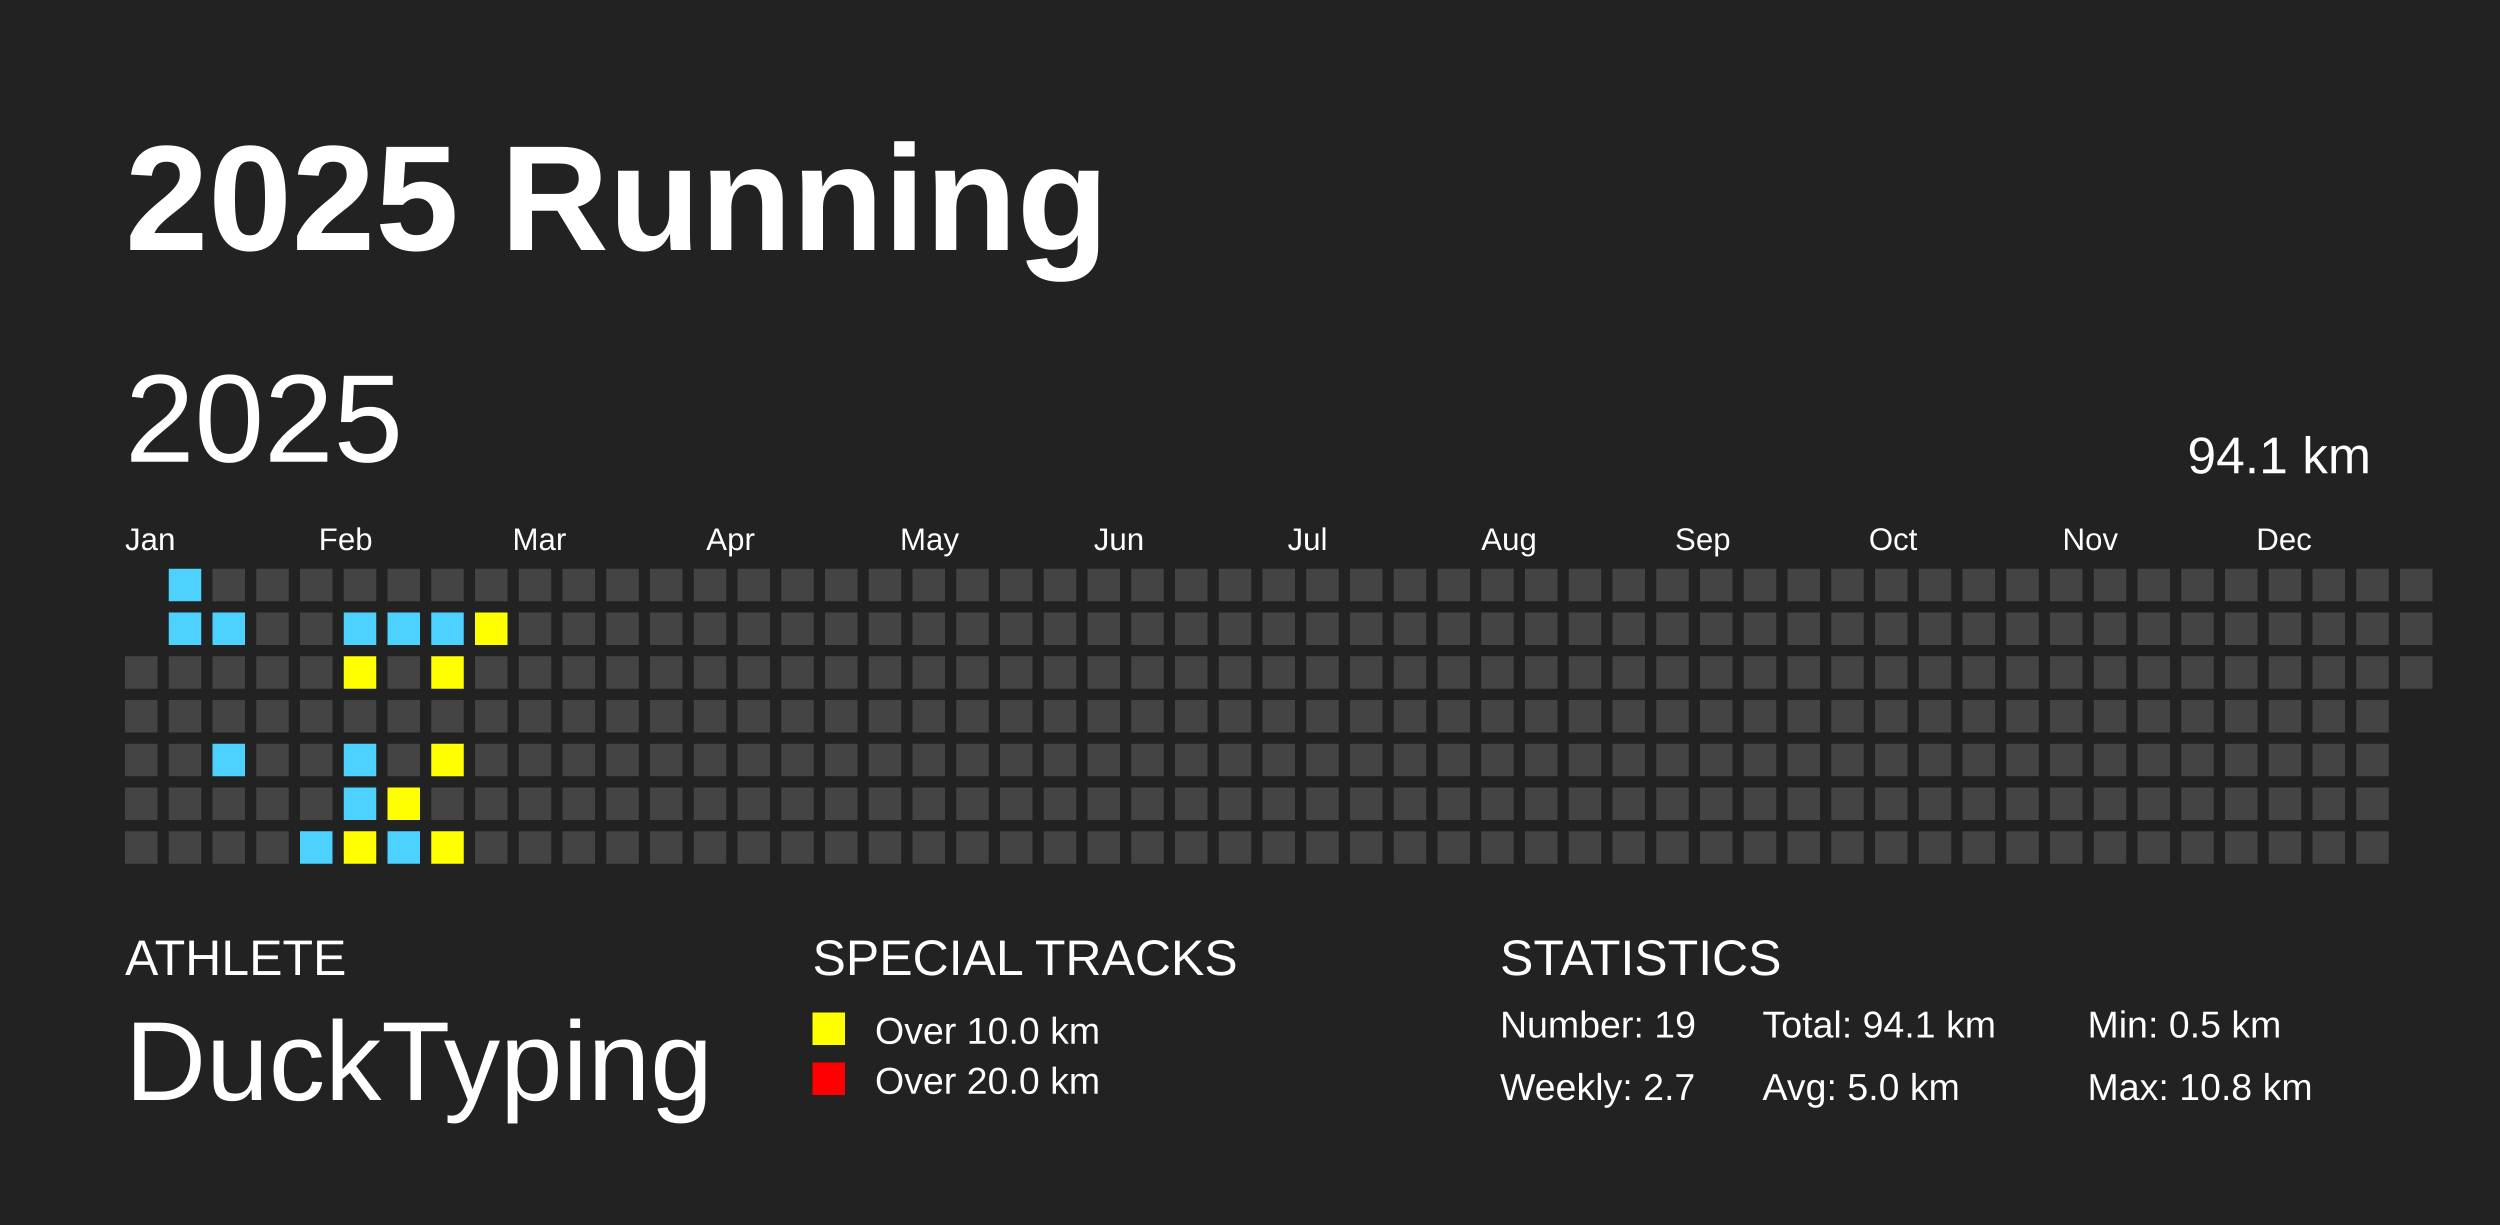
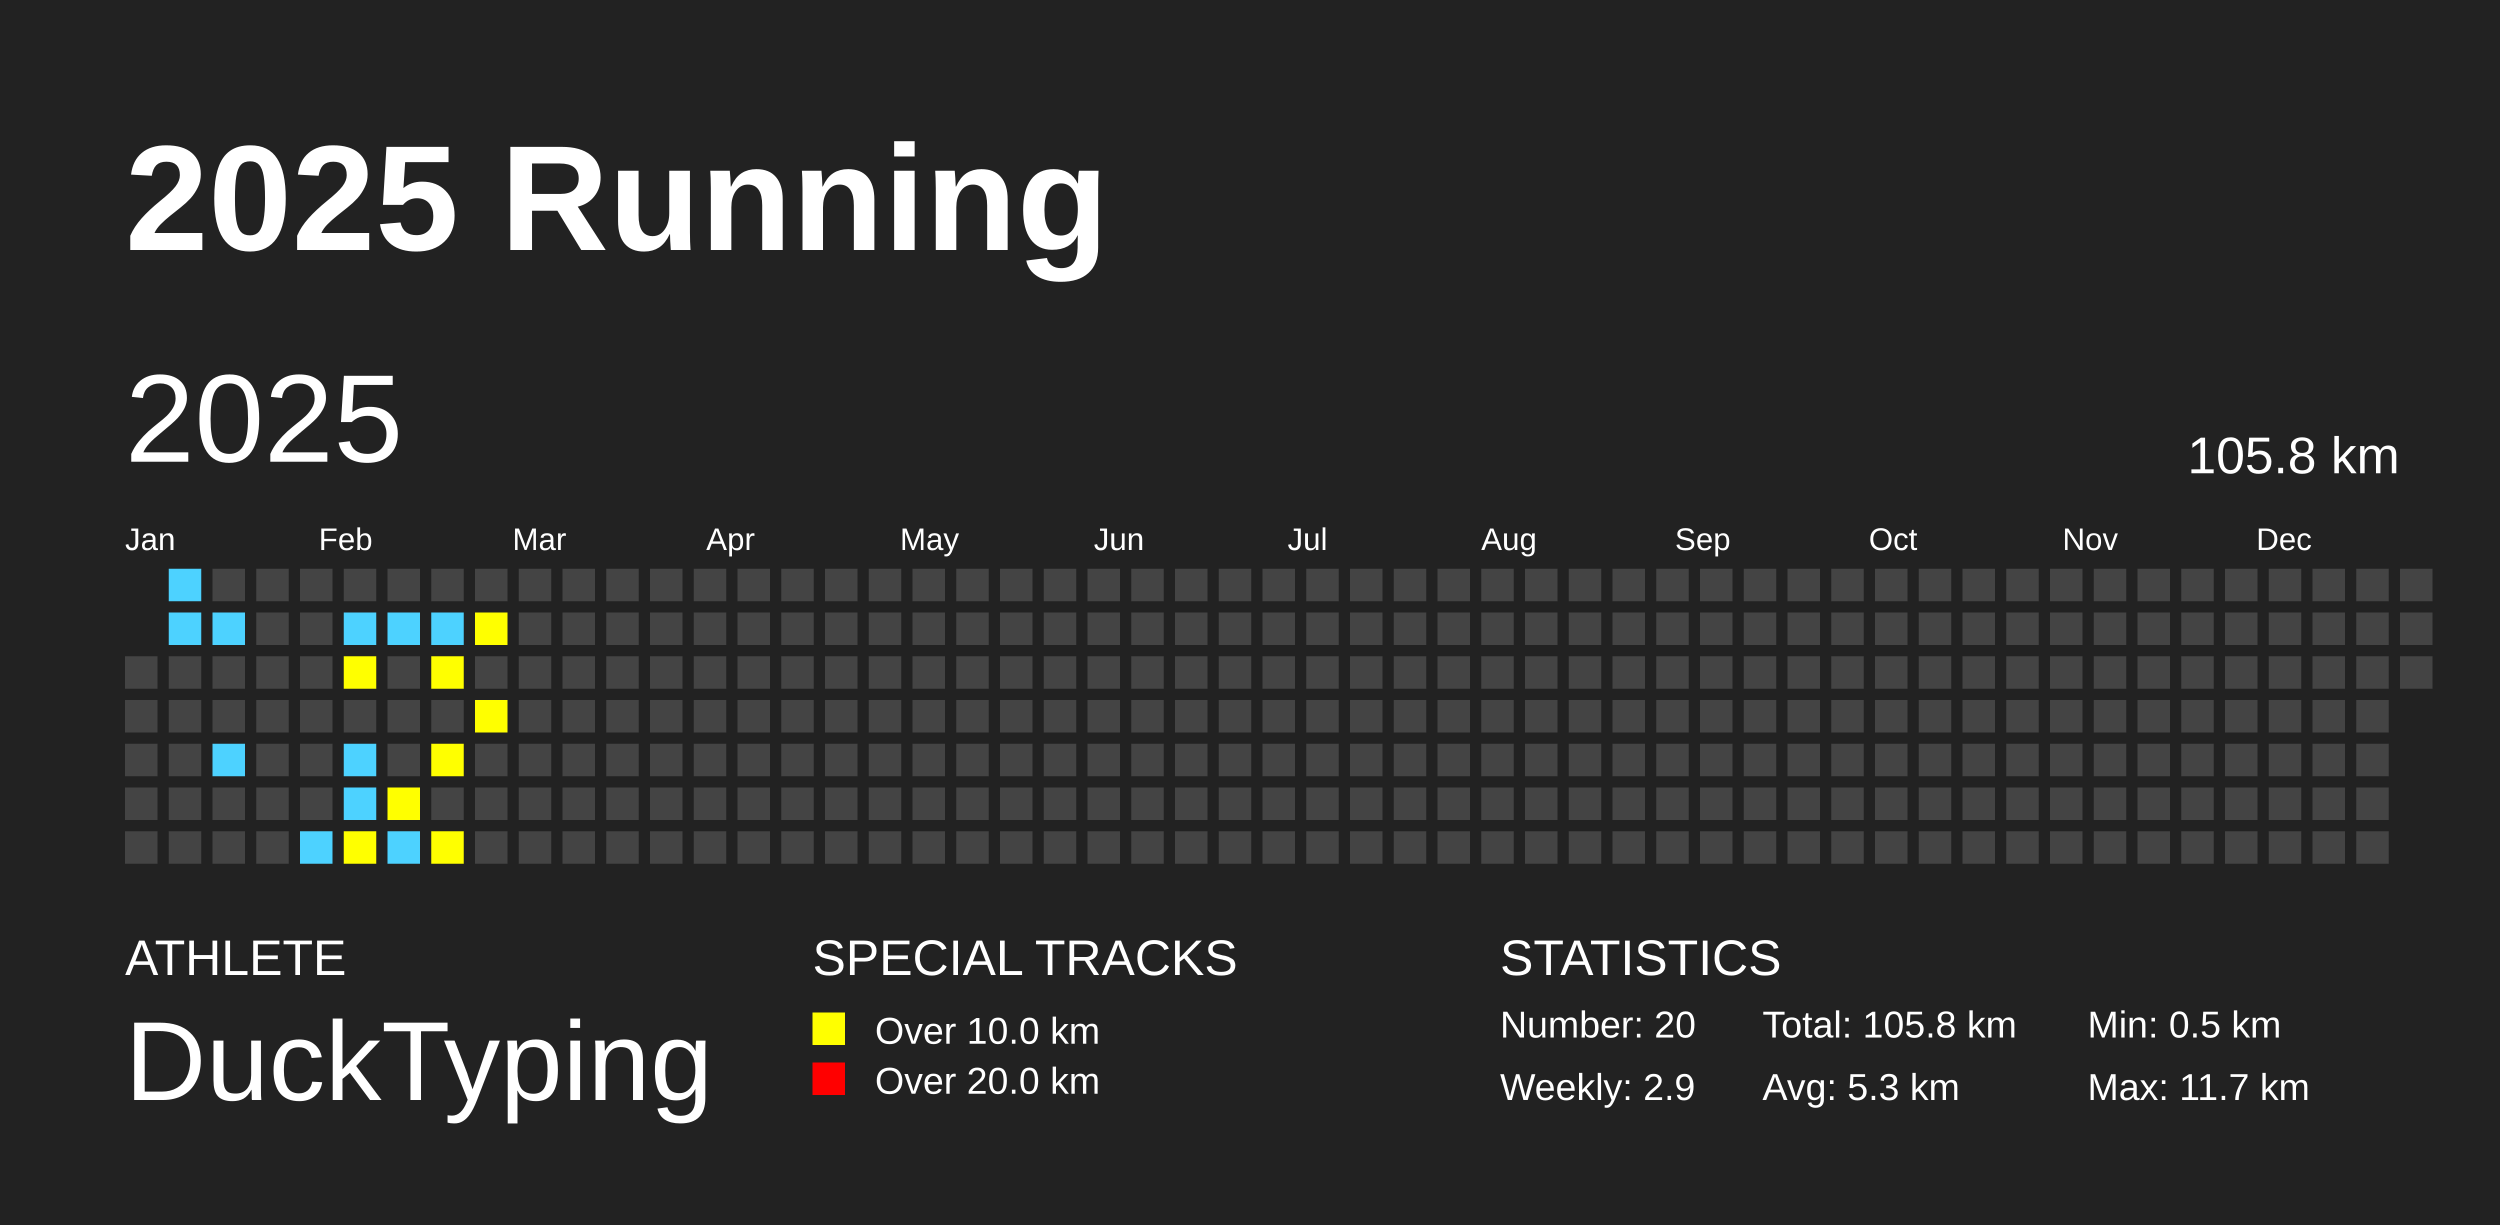
<svg xmlns="http://www.w3.org/2000/svg" baseProfile="full" height="98mm" version="1.1" viewBox="0,0,200,98" width="200mm">
  <defs />
  <rect fill="#222222" height="98" width="200" x="0" y="0" />
  <text fill="#FFFFFF" style="font-size:12px; font-family:Arial; font-weight:bold;" x="10" y="20">2025 Running</text>
  <text fill="#FFFFFF" style="font-size:4px; font-family:Arial" x="10" y="78">ATHLETE</text>
  <text fill="#FFFFFF" style="font-size:9px; font-family:Arial" x="10" y="88">DuckTyping</text>
  <text fill="#FFFFFF" style="font-size:4px; font-family:Arial" x="65" y="78">SPECIAL TRACKS</text>
  <rect fill="yellow" height="2.6" width="2.6" x="65" y="81" />
  <text fill="#FFFFFF" style="font-size:3px; font-family:Arial" x="70" y="83.5">Over 10.0 km</text>
  <rect fill="red" height="2.6" width="2.6" x="65" y="85" />
  <text fill="#FFFFFF" style="font-size:3px; font-family:Arial" x="70" y="87.5">Over 20.0 km</text>
  <text fill="#FFFFFF" style="font-size:4px; font-family:Arial" x="120" y="78">STATISTICS</text>
-   <text fill="#FFFFFF" style="font-size:3px; font-family:Arial" x="120" y="83">Number: 19</text>
-   <text fill="#FFFFFF" style="font-size:3px; font-family:Arial" x="120" y="88">Weekly: 2.7</text>
-   <text fill="#FFFFFF" style="font-size:3px; font-family:Arial" x="141" y="83">Total: 94.1 km</text>
-   <text fill="#FFFFFF" style="font-size:3px; font-family:Arial" x="141" y="88">Avg: 5.0 km</text>
+   <text fill="#FFFFFF" style="font-size:3px; font-family:Arial" x="120" y="83">Number: 20</text>
+   <text fill="#FFFFFF" style="font-size:3px; font-family:Arial" x="120" y="88">Weekly: 2.9</text>
+   <text fill="#FFFFFF" style="font-size:3px; font-family:Arial" x="141" y="83">Total: 105.8 km</text>
+   <text fill="#FFFFFF" style="font-size:3px; font-family:Arial" x="141" y="88">Avg: 5.3 km</text>
  <text fill="#FFFFFF" style="font-size:3px; font-family:Arial" x="167" y="83">Min: 0.5 km</text>
-   <text fill="#FFFFFF" style="font-size:3px; font-family:Arial" x="167" y="88">Max: 10.8 km</text>
+   <text fill="#FFFFFF" style="font-size:3px; font-family:Arial" x="167" y="88">Max: 11.7 km</text>
  <text dominant-baseline="hanging" fill="#FFFFFF" style="font-size:10.0px; font-family:Arial;" x="10" y="30">2025</text>
-   <text dominant-baseline="hanging" fill="#FFFFFF" style="font-size:4.125px; font-family:Arial;" x="175" y="35">94.1 km</text>
+   <text dominant-baseline="hanging" fill="#FFFFFF" style="font-size:4.125px; font-family:Arial;" x="175" y="35">105.8 km</text>
  <text fill="#FFFFFF" style="font-size:2.5px; font-family:Arial" x="10.0" y="44">Jan</text>
  <text fill="#FFFFFF" style="font-size:2.5px; font-family:Arial" x="25.5" y="44">Feb</text>
  <text fill="#FFFFFF" style="font-size:2.5px; font-family:Arial" x="41.0" y="44">Mar</text>
  <text fill="#FFFFFF" style="font-size:2.5px; font-family:Arial" x="56.5" y="44">Apr</text>
  <text fill="#FFFFFF" style="font-size:2.5px; font-family:Arial" x="72.0" y="44">May</text>
  <text fill="#FFFFFF" style="font-size:2.5px; font-family:Arial" x="87.5" y="44">Jun</text>
  <text fill="#FFFFFF" style="font-size:2.5px; font-family:Arial" x="103.0" y="44">Jul</text>
  <text fill="#FFFFFF" style="font-size:2.5px; font-family:Arial" x="118.5" y="44">Aug</text>
  <text fill="#FFFFFF" style="font-size:2.5px; font-family:Arial" x="134.0" y="44">Sep</text>
  <text fill="#FFFFFF" style="font-size:2.5px; font-family:Arial" x="149.5" y="44">Oct</text>
  <text fill="#FFFFFF" style="font-size:2.5px; font-family:Arial" x="165.0" y="44">Nov</text>
  <text fill="#FFFFFF" style="font-size:2.5px; font-family:Arial" x="180.5" y="44">Dec</text>
  <rect fill="#444444" height="2.6" width="2.6" x="10.0" y="52.5" />
  <rect fill="#444444" height="2.6" width="2.6" x="10.0" y="56.0" />
  <rect fill="#444444" height="2.6" width="2.6" x="10.0" y="59.5" />
  <rect fill="#444444" height="2.6" width="2.6" x="10.0" y="63.0" />
  <rect fill="#444444" height="2.6" width="2.6" x="10.0" y="66.5" />
  <rect fill="#4DD2FF" height="2.6" width="2.6" x="13.5" y="45.5" />
  <rect fill="#4DD2FF" height="2.6" width="2.6" x="13.5" y="49.0" />
  <rect fill="#444444" height="2.6" width="2.6" x="13.5" y="52.5" />
  <rect fill="#444444" height="2.6" width="2.6" x="13.5" y="56.0" />
  <rect fill="#444444" height="2.6" width="2.6" x="13.5" y="59.5" />
  <rect fill="#444444" height="2.6" width="2.6" x="13.5" y="63.0" />
  <rect fill="#444444" height="2.6" width="2.6" x="13.5" y="66.5" />
  <rect fill="#444444" height="2.6" width="2.6" x="17.0" y="45.5" />
  <rect fill="#4DD2FF" height="2.6" width="2.6" x="17.0" y="49.0" />
  <rect fill="#444444" height="2.6" width="2.6" x="17.0" y="52.5" />
  <rect fill="#444444" height="2.6" width="2.6" x="17.0" y="56.0" />
  <rect fill="#4DD2FF" height="2.6" width="2.6" x="17.0" y="59.5" />
  <rect fill="#444444" height="2.6" width="2.6" x="17.0" y="63.0" />
  <rect fill="#444444" height="2.6" width="2.6" x="17.0" y="66.5" />
  <rect fill="#444444" height="2.6" width="2.6" x="20.5" y="45.5" />
  <rect fill="#444444" height="2.6" width="2.6" x="20.5" y="49.0" />
  <rect fill="#444444" height="2.6" width="2.6" x="20.5" y="52.5" />
  <rect fill="#444444" height="2.6" width="2.6" x="20.5" y="56.0" />
  <rect fill="#444444" height="2.6" width="2.6" x="20.5" y="59.5" />
  <rect fill="#444444" height="2.6" width="2.6" x="20.5" y="63.0" />
  <rect fill="#444444" height="2.6" width="2.6" x="20.5" y="66.5" />
  <rect fill="#444444" height="2.6" width="2.6" x="24.0" y="45.5" />
  <rect fill="#444444" height="2.6" width="2.6" x="24.0" y="49.0" />
  <rect fill="#444444" height="2.6" width="2.6" x="24.0" y="52.5" />
  <rect fill="#444444" height="2.6" width="2.6" x="24.0" y="56.0" />
  <rect fill="#444444" height="2.6" width="2.6" x="24.0" y="59.5" />
  <rect fill="#444444" height="2.6" width="2.6" x="24.0" y="63.0" />
  <rect fill="#4DD2FF" height="2.6" width="2.6" x="24.0" y="66.5" />
  <rect fill="#444444" height="2.6" width="2.6" x="27.5" y="45.5" />
  <rect fill="#4DD2FF" height="2.6" width="2.6" x="27.5" y="49.0" />
  <rect fill="yellow" height="2.6" width="2.6" x="27.5" y="52.5" />
  <rect fill="#444444" height="2.6" width="2.6" x="27.5" y="56.0" />
  <rect fill="#4DD2FF" height="2.6" width="2.6" x="27.5" y="59.5" />
  <rect fill="#4DD2FF" height="2.6" width="2.6" x="27.5" y="63.0" />
  <rect fill="yellow" height="2.6" width="2.6" x="27.5" y="66.5" />
  <rect fill="#444444" height="2.6" width="2.6" x="31.0" y="45.5" />
  <rect fill="#4DD2FF" height="2.6" width="2.6" x="31.0" y="49.0" />
  <rect fill="#444444" height="2.6" width="2.6" x="31.0" y="52.5" />
  <rect fill="#444444" height="2.6" width="2.6" x="31.0" y="56.0" />
  <rect fill="#444444" height="2.6" width="2.6" x="31.0" y="59.5" />
  <rect fill="yellow" height="2.6" width="2.6" x="31.0" y="63.0" />
  <rect fill="#4DD2FF" height="2.6" width="2.6" x="31.0" y="66.5" />
  <rect fill="#444444" height="2.6" width="2.6" x="34.5" y="45.5" />
  <rect fill="#4DD2FF" height="2.6" width="2.6" x="34.5" y="49.0" />
  <rect fill="yellow" height="2.6" width="2.6" x="34.5" y="52.5" />
  <rect fill="#444444" height="2.6" width="2.6" x="34.5" y="56.0" />
  <rect fill="yellow" height="2.6" width="2.6" x="34.5" y="59.5" />
  <rect fill="#444444" height="2.6" width="2.6" x="34.5" y="63.0" />
  <rect fill="yellow" height="2.6" width="2.6" x="34.5" y="66.5" />
  <rect fill="#444444" height="2.6" width="2.6" x="38.0" y="45.5" />
  <rect fill="yellow" height="2.6" width="2.6" x="38.0" y="49.0" />
  <rect fill="#444444" height="2.6" width="2.6" x="38.0" y="52.5" />
-   <rect fill="#444444" height="2.6" width="2.6" x="38.0" y="56.0" />
+   <rect fill="yellow" height="2.6" width="2.6" x="38.0" y="56.0" />
  <rect fill="#444444" height="2.6" width="2.6" x="38.0" y="59.5" />
  <rect fill="#444444" height="2.6" width="2.6" x="38.0" y="63.0" />
  <rect fill="#444444" height="2.6" width="2.6" x="38.0" y="66.5" />
  <rect fill="#444444" height="2.6" width="2.6" x="41.5" y="45.5" />
  <rect fill="#444444" height="2.6" width="2.6" x="41.5" y="49.0" />
  <rect fill="#444444" height="2.6" width="2.6" x="41.5" y="52.5" />
  <rect fill="#444444" height="2.6" width="2.6" x="41.5" y="56.0" />
  <rect fill="#444444" height="2.6" width="2.6" x="41.5" y="59.5" />
  <rect fill="#444444" height="2.6" width="2.6" x="41.5" y="63.0" />
  <rect fill="#444444" height="2.6" width="2.6" x="41.5" y="66.5" />
  <rect fill="#444444" height="2.6" width="2.6" x="45.0" y="45.5" />
  <rect fill="#444444" height="2.6" width="2.6" x="45.0" y="49.0" />
  <rect fill="#444444" height="2.6" width="2.6" x="45.0" y="52.5" />
  <rect fill="#444444" height="2.6" width="2.6" x="45.0" y="56.0" />
  <rect fill="#444444" height="2.6" width="2.6" x="45.0" y="59.5" />
  <rect fill="#444444" height="2.6" width="2.6" x="45.0" y="63.0" />
  <rect fill="#444444" height="2.6" width="2.6" x="45.0" y="66.5" />
  <rect fill="#444444" height="2.6" width="2.6" x="48.5" y="45.5" />
  <rect fill="#444444" height="2.6" width="2.6" x="48.5" y="49.0" />
  <rect fill="#444444" height="2.6" width="2.6" x="48.5" y="52.5" />
  <rect fill="#444444" height="2.6" width="2.6" x="48.5" y="56.0" />
  <rect fill="#444444" height="2.6" width="2.6" x="48.5" y="59.5" />
  <rect fill="#444444" height="2.6" width="2.6" x="48.5" y="63.0" />
  <rect fill="#444444" height="2.6" width="2.6" x="48.5" y="66.5" />
  <rect fill="#444444" height="2.6" width="2.6" x="52.0" y="45.5" />
  <rect fill="#444444" height="2.6" width="2.6" x="52.0" y="49.0" />
  <rect fill="#444444" height="2.6" width="2.6" x="52.0" y="52.5" />
  <rect fill="#444444" height="2.6" width="2.6" x="52.0" y="56.0" />
  <rect fill="#444444" height="2.6" width="2.6" x="52.0" y="59.5" />
  <rect fill="#444444" height="2.6" width="2.6" x="52.0" y="63.0" />
  <rect fill="#444444" height="2.6" width="2.6" x="52.0" y="66.5" />
  <rect fill="#444444" height="2.6" width="2.6" x="55.5" y="45.5" />
  <rect fill="#444444" height="2.6" width="2.6" x="55.5" y="49.0" />
  <rect fill="#444444" height="2.6" width="2.6" x="55.5" y="52.5" />
  <rect fill="#444444" height="2.6" width="2.6" x="55.5" y="56.0" />
  <rect fill="#444444" height="2.6" width="2.6" x="55.5" y="59.5" />
  <rect fill="#444444" height="2.6" width="2.6" x="55.5" y="63.0" />
  <rect fill="#444444" height="2.6" width="2.6" x="55.5" y="66.5" />
  <rect fill="#444444" height="2.6" width="2.6" x="59.0" y="45.5" />
  <rect fill="#444444" height="2.6" width="2.6" x="59.0" y="49.0" />
  <rect fill="#444444" height="2.6" width="2.6" x="59.0" y="52.5" />
  <rect fill="#444444" height="2.6" width="2.6" x="59.0" y="56.0" />
  <rect fill="#444444" height="2.6" width="2.6" x="59.0" y="59.5" />
  <rect fill="#444444" height="2.6" width="2.6" x="59.0" y="63.0" />
  <rect fill="#444444" height="2.6" width="2.6" x="59.0" y="66.5" />
  <rect fill="#444444" height="2.6" width="2.6" x="62.5" y="45.5" />
  <rect fill="#444444" height="2.6" width="2.6" x="62.5" y="49.0" />
  <rect fill="#444444" height="2.6" width="2.6" x="62.5" y="52.5" />
  <rect fill="#444444" height="2.6" width="2.6" x="62.5" y="56.0" />
  <rect fill="#444444" height="2.6" width="2.6" x="62.5" y="59.5" />
  <rect fill="#444444" height="2.6" width="2.6" x="62.5" y="63.0" />
  <rect fill="#444444" height="2.6" width="2.6" x="62.5" y="66.5" />
  <rect fill="#444444" height="2.6" width="2.6" x="66.0" y="45.5" />
  <rect fill="#444444" height="2.6" width="2.6" x="66.0" y="49.0" />
  <rect fill="#444444" height="2.6" width="2.6" x="66.0" y="52.5" />
  <rect fill="#444444" height="2.6" width="2.6" x="66.0" y="56.0" />
  <rect fill="#444444" height="2.6" width="2.6" x="66.0" y="59.5" />
  <rect fill="#444444" height="2.6" width="2.6" x="66.0" y="63.0" />
  <rect fill="#444444" height="2.6" width="2.6" x="66.0" y="66.5" />
  <rect fill="#444444" height="2.6" width="2.6" x="69.5" y="45.5" />
  <rect fill="#444444" height="2.6" width="2.6" x="69.5" y="49.0" />
  <rect fill="#444444" height="2.6" width="2.6" x="69.5" y="52.5" />
  <rect fill="#444444" height="2.6" width="2.6" x="69.5" y="56.0" />
  <rect fill="#444444" height="2.6" width="2.6" x="69.5" y="59.5" />
  <rect fill="#444444" height="2.6" width="2.6" x="69.5" y="63.0" />
  <rect fill="#444444" height="2.6" width="2.6" x="69.5" y="66.5" />
  <rect fill="#444444" height="2.6" width="2.6" x="73.0" y="45.5" />
  <rect fill="#444444" height="2.6" width="2.6" x="73.0" y="49.0" />
  <rect fill="#444444" height="2.6" width="2.6" x="73.0" y="52.5" />
  <rect fill="#444444" height="2.6" width="2.6" x="73.0" y="56.0" />
  <rect fill="#444444" height="2.6" width="2.6" x="73.0" y="59.5" />
  <rect fill="#444444" height="2.6" width="2.6" x="73.0" y="63.0" />
  <rect fill="#444444" height="2.6" width="2.6" x="73.0" y="66.5" />
  <rect fill="#444444" height="2.6" width="2.6" x="76.5" y="45.5" />
  <rect fill="#444444" height="2.6" width="2.6" x="76.5" y="49.0" />
  <rect fill="#444444" height="2.6" width="2.6" x="76.5" y="52.5" />
  <rect fill="#444444" height="2.6" width="2.6" x="76.5" y="56.0" />
  <rect fill="#444444" height="2.6" width="2.6" x="76.5" y="59.5" />
  <rect fill="#444444" height="2.6" width="2.6" x="76.5" y="63.0" />
  <rect fill="#444444" height="2.6" width="2.6" x="76.5" y="66.5" />
  <rect fill="#444444" height="2.6" width="2.6" x="80.0" y="45.5" />
  <rect fill="#444444" height="2.6" width="2.6" x="80.0" y="49.0" />
  <rect fill="#444444" height="2.6" width="2.6" x="80.0" y="52.5" />
  <rect fill="#444444" height="2.6" width="2.6" x="80.0" y="56.0" />
  <rect fill="#444444" height="2.6" width="2.6" x="80.0" y="59.5" />
  <rect fill="#444444" height="2.6" width="2.6" x="80.0" y="63.0" />
  <rect fill="#444444" height="2.6" width="2.6" x="80.0" y="66.5" />
  <rect fill="#444444" height="2.6" width="2.6" x="83.5" y="45.5" />
  <rect fill="#444444" height="2.6" width="2.6" x="83.5" y="49.0" />
  <rect fill="#444444" height="2.6" width="2.6" x="83.5" y="52.5" />
  <rect fill="#444444" height="2.6" width="2.6" x="83.5" y="56.0" />
  <rect fill="#444444" height="2.6" width="2.6" x="83.5" y="59.5" />
  <rect fill="#444444" height="2.6" width="2.6" x="83.5" y="63.0" />
  <rect fill="#444444" height="2.6" width="2.6" x="83.5" y="66.5" />
  <rect fill="#444444" height="2.6" width="2.6" x="87.0" y="45.5" />
  <rect fill="#444444" height="2.6" width="2.6" x="87.0" y="49.0" />
  <rect fill="#444444" height="2.6" width="2.6" x="87.0" y="52.5" />
  <rect fill="#444444" height="2.6" width="2.6" x="87.0" y="56.0" />
  <rect fill="#444444" height="2.6" width="2.6" x="87.0" y="59.5" />
  <rect fill="#444444" height="2.6" width="2.6" x="87.0" y="63.0" />
  <rect fill="#444444" height="2.6" width="2.6" x="87.0" y="66.5" />
  <rect fill="#444444" height="2.6" width="2.6" x="90.5" y="45.5" />
  <rect fill="#444444" height="2.6" width="2.6" x="90.5" y="49.0" />
  <rect fill="#444444" height="2.6" width="2.6" x="90.5" y="52.5" />
  <rect fill="#444444" height="2.6" width="2.6" x="90.5" y="56.0" />
  <rect fill="#444444" height="2.6" width="2.6" x="90.5" y="59.5" />
  <rect fill="#444444" height="2.6" width="2.6" x="90.5" y="63.0" />
  <rect fill="#444444" height="2.6" width="2.6" x="90.5" y="66.5" />
  <rect fill="#444444" height="2.6" width="2.6" x="94.0" y="45.5" />
  <rect fill="#444444" height="2.6" width="2.6" x="94.0" y="49.0" />
  <rect fill="#444444" height="2.6" width="2.6" x="94.0" y="52.5" />
  <rect fill="#444444" height="2.6" width="2.6" x="94.0" y="56.0" />
  <rect fill="#444444" height="2.6" width="2.6" x="94.0" y="59.5" />
  <rect fill="#444444" height="2.6" width="2.6" x="94.0" y="63.0" />
  <rect fill="#444444" height="2.6" width="2.6" x="94.0" y="66.5" />
  <rect fill="#444444" height="2.6" width="2.6" x="97.5" y="45.5" />
  <rect fill="#444444" height="2.6" width="2.6" x="97.5" y="49.0" />
  <rect fill="#444444" height="2.6" width="2.6" x="97.5" y="52.5" />
  <rect fill="#444444" height="2.6" width="2.6" x="97.5" y="56.0" />
  <rect fill="#444444" height="2.6" width="2.6" x="97.5" y="59.5" />
  <rect fill="#444444" height="2.6" width="2.6" x="97.5" y="63.0" />
  <rect fill="#444444" height="2.6" width="2.6" x="97.5" y="66.5" />
  <rect fill="#444444" height="2.6" width="2.6" x="101.0" y="45.5" />
  <rect fill="#444444" height="2.6" width="2.6" x="101.0" y="49.0" />
  <rect fill="#444444" height="2.6" width="2.6" x="101.0" y="52.5" />
  <rect fill="#444444" height="2.6" width="2.6" x="101.0" y="56.0" />
  <rect fill="#444444" height="2.6" width="2.6" x="101.0" y="59.5" />
  <rect fill="#444444" height="2.6" width="2.6" x="101.0" y="63.0" />
  <rect fill="#444444" height="2.6" width="2.6" x="101.0" y="66.5" />
  <rect fill="#444444" height="2.6" width="2.6" x="104.5" y="45.5" />
  <rect fill="#444444" height="2.6" width="2.6" x="104.5" y="49.0" />
  <rect fill="#444444" height="2.6" width="2.6" x="104.5" y="52.5" />
  <rect fill="#444444" height="2.6" width="2.6" x="104.5" y="56.0" />
  <rect fill="#444444" height="2.6" width="2.6" x="104.5" y="59.5" />
  <rect fill="#444444" height="2.6" width="2.6" x="104.5" y="63.0" />
  <rect fill="#444444" height="2.6" width="2.6" x="104.5" y="66.5" />
  <rect fill="#444444" height="2.6" width="2.6" x="108.0" y="45.5" />
  <rect fill="#444444" height="2.6" width="2.6" x="108.0" y="49.0" />
  <rect fill="#444444" height="2.6" width="2.6" x="108.0" y="52.5" />
  <rect fill="#444444" height="2.6" width="2.6" x="108.0" y="56.0" />
  <rect fill="#444444" height="2.6" width="2.6" x="108.0" y="59.5" />
  <rect fill="#444444" height="2.6" width="2.6" x="108.0" y="63.0" />
  <rect fill="#444444" height="2.6" width="2.6" x="108.0" y="66.5" />
  <rect fill="#444444" height="2.6" width="2.6" x="111.5" y="45.5" />
  <rect fill="#444444" height="2.6" width="2.6" x="111.5" y="49.0" />
  <rect fill="#444444" height="2.6" width="2.6" x="111.5" y="52.5" />
  <rect fill="#444444" height="2.6" width="2.6" x="111.5" y="56.0" />
  <rect fill="#444444" height="2.6" width="2.6" x="111.5" y="59.5" />
  <rect fill="#444444" height="2.6" width="2.6" x="111.5" y="63.0" />
  <rect fill="#444444" height="2.6" width="2.6" x="111.5" y="66.5" />
  <rect fill="#444444" height="2.6" width="2.6" x="115.0" y="45.5" />
  <rect fill="#444444" height="2.6" width="2.6" x="115.0" y="49.0" />
  <rect fill="#444444" height="2.6" width="2.6" x="115.0" y="52.5" />
  <rect fill="#444444" height="2.6" width="2.6" x="115.0" y="56.0" />
  <rect fill="#444444" height="2.6" width="2.6" x="115.0" y="59.5" />
  <rect fill="#444444" height="2.6" width="2.6" x="115.0" y="63.0" />
  <rect fill="#444444" height="2.6" width="2.6" x="115.0" y="66.5" />
  <rect fill="#444444" height="2.6" width="2.6" x="118.5" y="45.5" />
  <rect fill="#444444" height="2.6" width="2.6" x="118.5" y="49.0" />
  <rect fill="#444444" height="2.6" width="2.6" x="118.5" y="52.5" />
  <rect fill="#444444" height="2.6" width="2.6" x="118.5" y="56.0" />
  <rect fill="#444444" height="2.6" width="2.6" x="118.5" y="59.5" />
  <rect fill="#444444" height="2.6" width="2.6" x="118.5" y="63.0" />
  <rect fill="#444444" height="2.6" width="2.6" x="118.5" y="66.5" />
  <rect fill="#444444" height="2.6" width="2.6" x="122.0" y="45.5" />
  <rect fill="#444444" height="2.6" width="2.6" x="122.0" y="49.0" />
  <rect fill="#444444" height="2.6" width="2.6" x="122.0" y="52.5" />
  <rect fill="#444444" height="2.6" width="2.6" x="122.0" y="56.0" />
  <rect fill="#444444" height="2.6" width="2.6" x="122.0" y="59.5" />
  <rect fill="#444444" height="2.6" width="2.6" x="122.0" y="63.0" />
  <rect fill="#444444" height="2.6" width="2.6" x="122.0" y="66.5" />
  <rect fill="#444444" height="2.6" width="2.6" x="125.5" y="45.5" />
  <rect fill="#444444" height="2.6" width="2.6" x="125.5" y="49.0" />
  <rect fill="#444444" height="2.6" width="2.6" x="125.5" y="52.5" />
  <rect fill="#444444" height="2.6" width="2.6" x="125.5" y="56.0" />
  <rect fill="#444444" height="2.6" width="2.6" x="125.5" y="59.5" />
  <rect fill="#444444" height="2.6" width="2.6" x="125.5" y="63.0" />
  <rect fill="#444444" height="2.6" width="2.6" x="125.5" y="66.5" />
  <rect fill="#444444" height="2.6" width="2.6" x="129.0" y="45.5" />
  <rect fill="#444444" height="2.6" width="2.6" x="129.0" y="49.0" />
  <rect fill="#444444" height="2.6" width="2.6" x="129.0" y="52.5" />
  <rect fill="#444444" height="2.6" width="2.6" x="129.0" y="56.0" />
  <rect fill="#444444" height="2.6" width="2.6" x="129.0" y="59.5" />
  <rect fill="#444444" height="2.6" width="2.6" x="129.0" y="63.0" />
  <rect fill="#444444" height="2.6" width="2.6" x="129.0" y="66.5" />
  <rect fill="#444444" height="2.6" width="2.6" x="132.5" y="45.5" />
  <rect fill="#444444" height="2.6" width="2.6" x="132.5" y="49.0" />
  <rect fill="#444444" height="2.6" width="2.6" x="132.5" y="52.5" />
  <rect fill="#444444" height="2.6" width="2.6" x="132.5" y="56.0" />
  <rect fill="#444444" height="2.6" width="2.6" x="132.5" y="59.5" />
  <rect fill="#444444" height="2.6" width="2.6" x="132.5" y="63.0" />
  <rect fill="#444444" height="2.6" width="2.6" x="132.5" y="66.5" />
  <rect fill="#444444" height="2.6" width="2.6" x="136.0" y="45.5" />
  <rect fill="#444444" height="2.6" width="2.6" x="136.0" y="49.0" />
  <rect fill="#444444" height="2.6" width="2.6" x="136.0" y="52.5" />
  <rect fill="#444444" height="2.6" width="2.6" x="136.0" y="56.0" />
  <rect fill="#444444" height="2.6" width="2.6" x="136.0" y="59.5" />
  <rect fill="#444444" height="2.6" width="2.6" x="136.0" y="63.0" />
  <rect fill="#444444" height="2.6" width="2.6" x="136.0" y="66.5" />
  <rect fill="#444444" height="2.6" width="2.6" x="139.5" y="45.5" />
  <rect fill="#444444" height="2.6" width="2.6" x="139.5" y="49.0" />
  <rect fill="#444444" height="2.6" width="2.6" x="139.5" y="52.5" />
  <rect fill="#444444" height="2.6" width="2.6" x="139.5" y="56.0" />
  <rect fill="#444444" height="2.6" width="2.6" x="139.5" y="59.5" />
  <rect fill="#444444" height="2.6" width="2.6" x="139.5" y="63.0" />
  <rect fill="#444444" height="2.6" width="2.6" x="139.5" y="66.5" />
  <rect fill="#444444" height="2.6" width="2.6" x="143.0" y="45.5" />
  <rect fill="#444444" height="2.6" width="2.6" x="143.0" y="49.0" />
  <rect fill="#444444" height="2.6" width="2.6" x="143.0" y="52.5" />
  <rect fill="#444444" height="2.6" width="2.6" x="143.0" y="56.0" />
  <rect fill="#444444" height="2.6" width="2.6" x="143.0" y="59.5" />
  <rect fill="#444444" height="2.6" width="2.6" x="143.0" y="63.0" />
  <rect fill="#444444" height="2.6" width="2.6" x="143.0" y="66.5" />
  <rect fill="#444444" height="2.6" width="2.6" x="146.5" y="45.5" />
  <rect fill="#444444" height="2.6" width="2.6" x="146.5" y="49.0" />
  <rect fill="#444444" height="2.6" width="2.6" x="146.5" y="52.5" />
  <rect fill="#444444" height="2.6" width="2.6" x="146.5" y="56.0" />
  <rect fill="#444444" height="2.6" width="2.6" x="146.5" y="59.5" />
  <rect fill="#444444" height="2.6" width="2.6" x="146.5" y="63.0" />
  <rect fill="#444444" height="2.6" width="2.6" x="146.5" y="66.5" />
  <rect fill="#444444" height="2.6" width="2.6" x="150.0" y="45.5" />
  <rect fill="#444444" height="2.6" width="2.6" x="150.0" y="49.0" />
  <rect fill="#444444" height="2.6" width="2.6" x="150.0" y="52.5" />
  <rect fill="#444444" height="2.6" width="2.6" x="150.0" y="56.0" />
  <rect fill="#444444" height="2.6" width="2.6" x="150.0" y="59.5" />
  <rect fill="#444444" height="2.6" width="2.6" x="150.0" y="63.0" />
  <rect fill="#444444" height="2.6" width="2.6" x="150.0" y="66.5" />
  <rect fill="#444444" height="2.6" width="2.6" x="153.5" y="45.5" />
  <rect fill="#444444" height="2.6" width="2.6" x="153.5" y="49.0" />
  <rect fill="#444444" height="2.6" width="2.6" x="153.5" y="52.5" />
  <rect fill="#444444" height="2.6" width="2.6" x="153.5" y="56.0" />
  <rect fill="#444444" height="2.6" width="2.6" x="153.5" y="59.5" />
  <rect fill="#444444" height="2.6" width="2.6" x="153.5" y="63.0" />
  <rect fill="#444444" height="2.6" width="2.6" x="153.5" y="66.5" />
  <rect fill="#444444" height="2.6" width="2.6" x="157.0" y="45.5" />
  <rect fill="#444444" height="2.6" width="2.6" x="157.0" y="49.0" />
  <rect fill="#444444" height="2.6" width="2.6" x="157.0" y="52.5" />
  <rect fill="#444444" height="2.6" width="2.6" x="157.0" y="56.0" />
  <rect fill="#444444" height="2.6" width="2.6" x="157.0" y="59.5" />
  <rect fill="#444444" height="2.6" width="2.6" x="157.0" y="63.0" />
  <rect fill="#444444" height="2.6" width="2.6" x="157.0" y="66.5" />
  <rect fill="#444444" height="2.6" width="2.6" x="160.5" y="45.5" />
  <rect fill="#444444" height="2.6" width="2.6" x="160.5" y="49.0" />
  <rect fill="#444444" height="2.6" width="2.6" x="160.5" y="52.5" />
  <rect fill="#444444" height="2.6" width="2.6" x="160.5" y="56.0" />
  <rect fill="#444444" height="2.6" width="2.6" x="160.5" y="59.5" />
  <rect fill="#444444" height="2.6" width="2.6" x="160.5" y="63.0" />
  <rect fill="#444444" height="2.6" width="2.6" x="160.5" y="66.5" />
  <rect fill="#444444" height="2.6" width="2.6" x="164.0" y="45.5" />
  <rect fill="#444444" height="2.6" width="2.6" x="164.0" y="49.0" />
  <rect fill="#444444" height="2.6" width="2.6" x="164.0" y="52.5" />
  <rect fill="#444444" height="2.6" width="2.6" x="164.0" y="56.0" />
  <rect fill="#444444" height="2.6" width="2.6" x="164.0" y="59.5" />
  <rect fill="#444444" height="2.6" width="2.6" x="164.0" y="63.0" />
  <rect fill="#444444" height="2.6" width="2.6" x="164.0" y="66.5" />
  <rect fill="#444444" height="2.6" width="2.6" x="167.5" y="45.5" />
  <rect fill="#444444" height="2.6" width="2.6" x="167.5" y="49.0" />
  <rect fill="#444444" height="2.6" width="2.6" x="167.5" y="52.5" />
  <rect fill="#444444" height="2.6" width="2.6" x="167.5" y="56.0" />
  <rect fill="#444444" height="2.6" width="2.6" x="167.5" y="59.5" />
  <rect fill="#444444" height="2.6" width="2.6" x="167.5" y="63.0" />
  <rect fill="#444444" height="2.6" width="2.6" x="167.5" y="66.5" />
  <rect fill="#444444" height="2.6" width="2.6" x="171.0" y="45.5" />
  <rect fill="#444444" height="2.6" width="2.6" x="171.0" y="49.0" />
  <rect fill="#444444" height="2.6" width="2.6" x="171.0" y="52.5" />
  <rect fill="#444444" height="2.6" width="2.6" x="171.0" y="56.0" />
  <rect fill="#444444" height="2.6" width="2.6" x="171.0" y="59.5" />
  <rect fill="#444444" height="2.6" width="2.6" x="171.0" y="63.0" />
  <rect fill="#444444" height="2.6" width="2.6" x="171.0" y="66.5" />
  <rect fill="#444444" height="2.6" width="2.6" x="174.5" y="45.5" />
  <rect fill="#444444" height="2.6" width="2.6" x="174.5" y="49.0" />
  <rect fill="#444444" height="2.6" width="2.6" x="174.5" y="52.5" />
  <rect fill="#444444" height="2.6" width="2.6" x="174.5" y="56.0" />
  <rect fill="#444444" height="2.6" width="2.6" x="174.5" y="59.5" />
  <rect fill="#444444" height="2.6" width="2.6" x="174.5" y="63.0" />
  <rect fill="#444444" height="2.6" width="2.6" x="174.5" y="66.5" />
  <rect fill="#444444" height="2.6" width="2.6" x="178.0" y="45.5" />
  <rect fill="#444444" height="2.6" width="2.6" x="178.0" y="49.0" />
  <rect fill="#444444" height="2.6" width="2.6" x="178.0" y="52.5" />
  <rect fill="#444444" height="2.6" width="2.6" x="178.0" y="56.0" />
  <rect fill="#444444" height="2.6" width="2.6" x="178.0" y="59.5" />
  <rect fill="#444444" height="2.6" width="2.6" x="178.0" y="63.0" />
  <rect fill="#444444" height="2.6" width="2.6" x="178.0" y="66.5" />
  <rect fill="#444444" height="2.6" width="2.6" x="181.5" y="45.5" />
  <rect fill="#444444" height="2.6" width="2.6" x="181.5" y="49.0" />
  <rect fill="#444444" height="2.6" width="2.6" x="181.5" y="52.5" />
  <rect fill="#444444" height="2.6" width="2.6" x="181.5" y="56.0" />
  <rect fill="#444444" height="2.6" width="2.6" x="181.5" y="59.5" />
  <rect fill="#444444" height="2.6" width="2.6" x="181.5" y="63.0" />
  <rect fill="#444444" height="2.6" width="2.6" x="181.5" y="66.5" />
  <rect fill="#444444" height="2.6" width="2.6" x="185.0" y="45.5" />
  <rect fill="#444444" height="2.6" width="2.6" x="185.0" y="49.0" />
  <rect fill="#444444" height="2.6" width="2.6" x="185.0" y="52.5" />
  <rect fill="#444444" height="2.6" width="2.6" x="185.0" y="56.0" />
  <rect fill="#444444" height="2.6" width="2.6" x="185.0" y="59.5" />
  <rect fill="#444444" height="2.6" width="2.6" x="185.0" y="63.0" />
  <rect fill="#444444" height="2.6" width="2.6" x="185.0" y="66.5" />
  <rect fill="#444444" height="2.6" width="2.6" x="188.5" y="45.5" />
  <rect fill="#444444" height="2.6" width="2.6" x="188.5" y="49.0" />
  <rect fill="#444444" height="2.6" width="2.6" x="188.5" y="52.5" />
  <rect fill="#444444" height="2.6" width="2.6" x="188.5" y="56.0" />
  <rect fill="#444444" height="2.6" width="2.6" x="188.5" y="59.5" />
  <rect fill="#444444" height="2.6" width="2.6" x="188.5" y="63.0" />
  <rect fill="#444444" height="2.6" width="2.6" x="188.5" y="66.5" />
  <rect fill="#444444" height="2.6" width="2.6" x="192.0" y="45.5" />
  <rect fill="#444444" height="2.6" width="2.6" x="192.0" y="49.0" />
  <rect fill="#444444" height="2.6" width="2.6" x="192.0" y="52.5" />
</svg>
